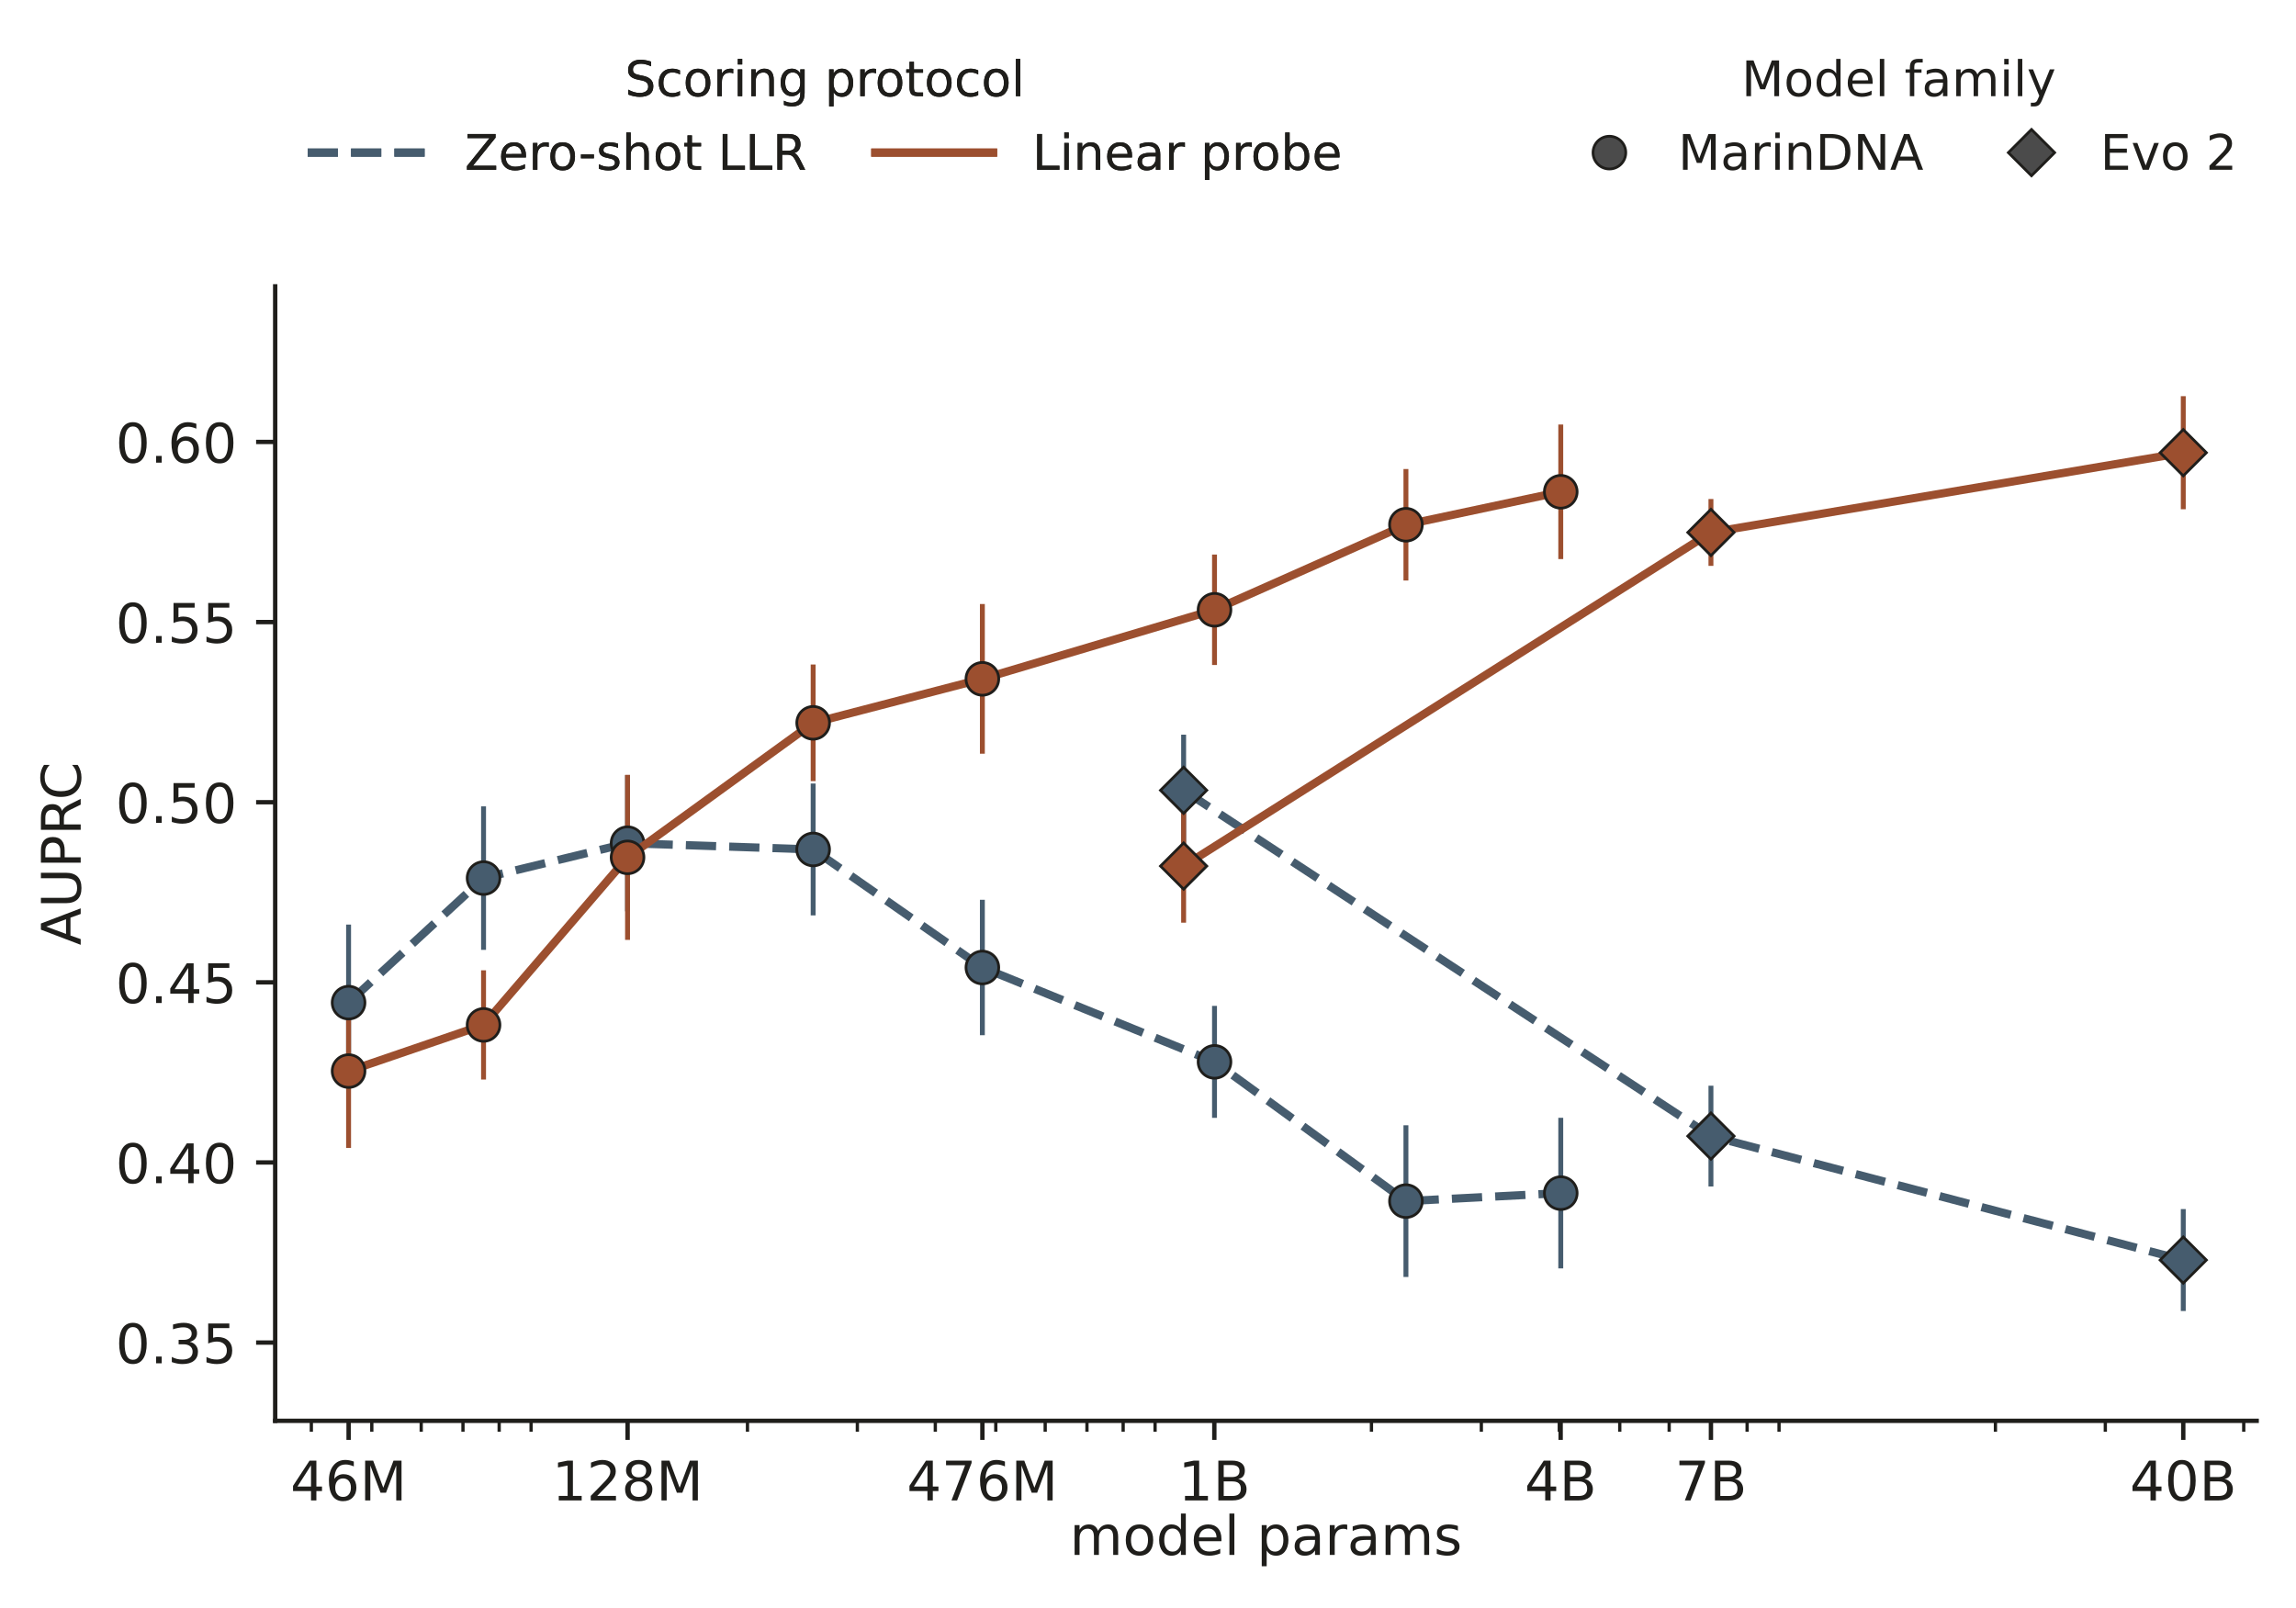
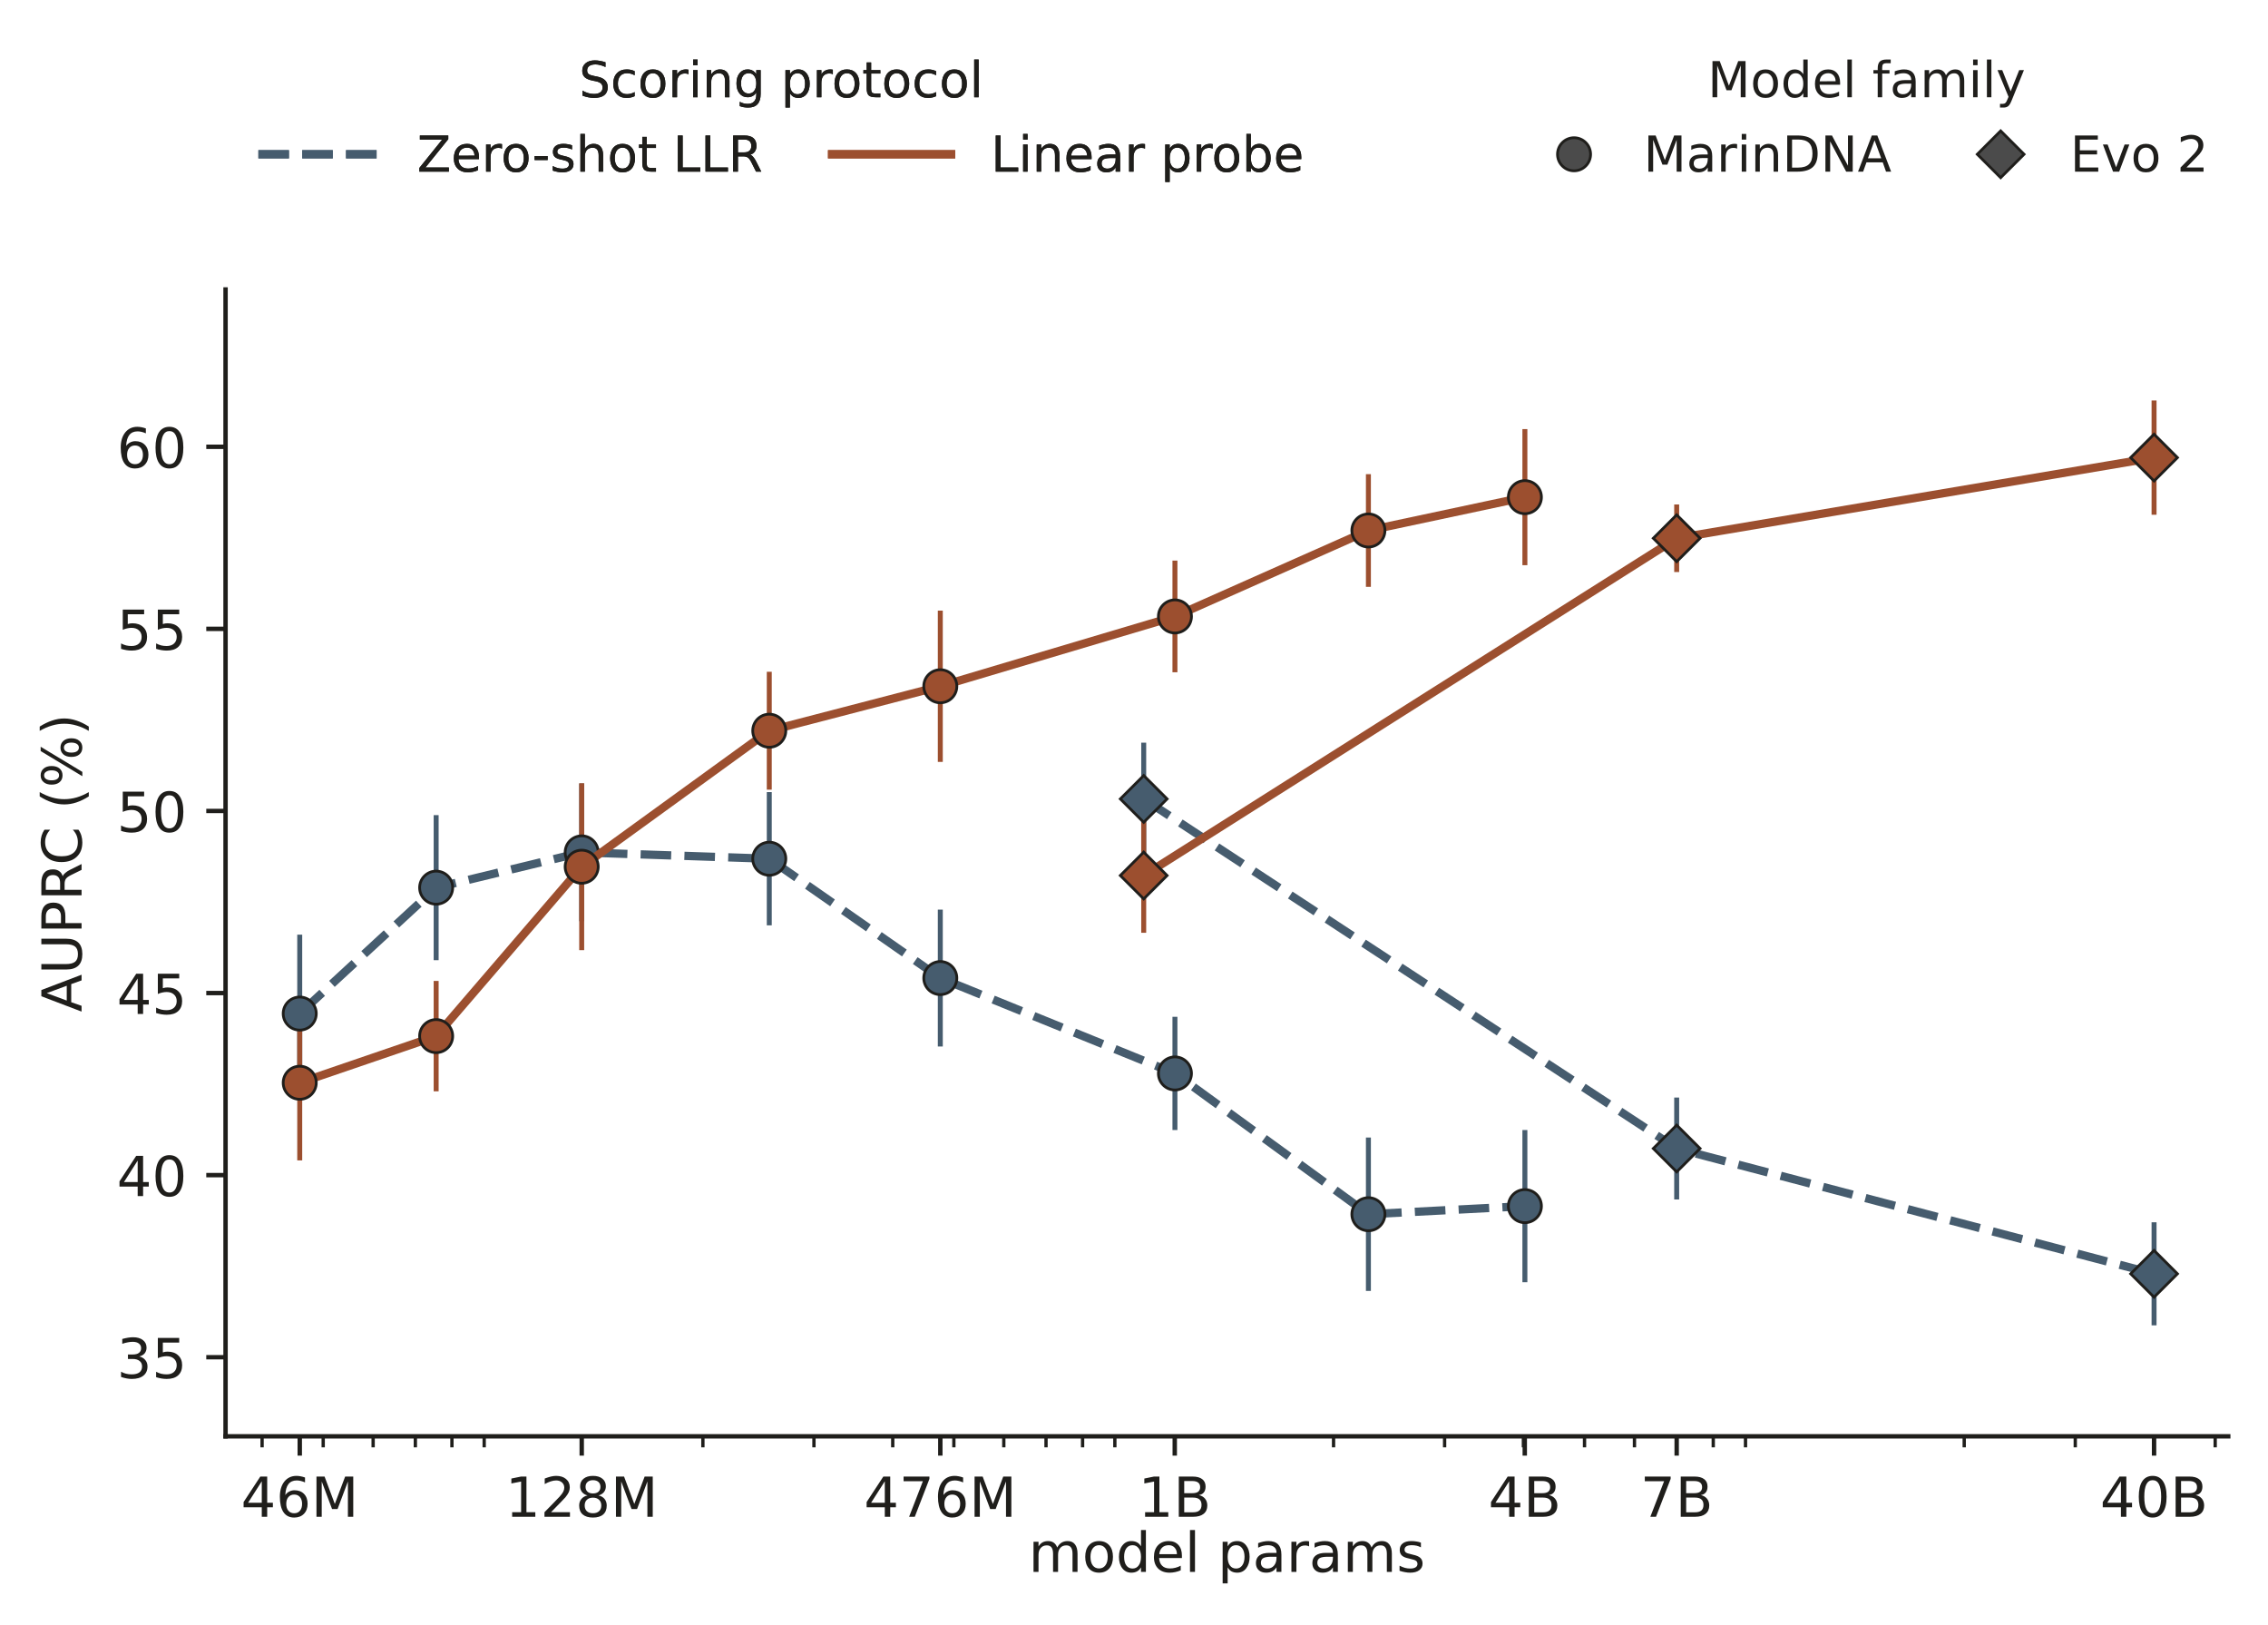
- <svg xmlns="http://www.w3.org/2000/svg" xmlns:xlink="http://www.w3.org/1999/xlink" width="421.05pt" height="294.776pt" viewBox="0 0 421.05 294.776" version="1.1">
+ <svg xmlns="http://www.w3.org/2000/svg" xmlns:xlink="http://www.w3.org/1999/xlink" width="411.509pt" height="294.776pt" viewBox="0 0 411.509 294.776" version="1.1">
  <defs>
    <style type="text/css">*{stroke-linejoin: round; stroke-linecap: butt}</style>
  </defs>
  <g id="figure_1">
    <g id="patch_1">
-       <path d="M 0 294.776 L 421.05 294.776 L 421.05 0 L 0 0 L 0 294.776 z " style="fill: none" />
+       <path d="M 0 294.776 L 411.509 294.776 L 411.509 0 L 0 0 L 0 294.776 z " style="fill: none" />
    </g>
    <g id="axes_1">
      <g id="patch_2">
-         <path d="M 50.466 260.575 L 413.835 260.575 L 413.835 52.517 L 50.466 52.517 L 50.466 260.575 z " style="fill: none" />
+         <path d="M 40.925 260.575 L 404.295 260.575 L 404.295 52.517 L 40.925 52.517 L 40.925 260.575 z " style="fill: none" />
      </g>
      <g id="matplotlib.axis_1">
        <g id="xtick_1">
          <g id="line2d_1">
            <defs>
              <path id="m896c89bc03" d="M 0 0 L 0 3.5 " style="stroke: #1f1e1b; stroke-width: 0.8" />
            </defs>
            <g>
-               <use xlink:href="#m896c89bc03" x="63.931" y="260.575" style="fill: #1f1e1b; stroke: #1f1e1b; stroke-width: 0.8" />
+               <use xlink:href="#m896c89bc03" x="54.39" y="260.575" style="fill: #1f1e1b; stroke: #1f1e1b; stroke-width: 0.8" />
            </g>
          </g>
          <g id="text_1">
-             <text style="font-size: 10px; font-family: 'DejaVu Sans', sans-serif; text-anchor: middle; fill: #1f1e1b" x="63.931" y="275.173" transform="rotate(-0 63.93051 275.1729)">46M</text>
+             <text style="font-size: 10px; font-family: 'DejaVu Sans', sans-serif; text-anchor: middle; fill: #1f1e1b" x="54.39" y="275.173" transform="rotate(-0 54.38989 275.1729)">46M</text>
          </g>
        </g>
        <g id="xtick_2">
          <g id="line2d_2">
            <g>
-               <use xlink:href="#m896c89bc03" x="115.09" y="260.575" style="fill: #1f1e1b; stroke: #1f1e1b; stroke-width: 0.8" />
+               <use xlink:href="#m896c89bc03" x="105.55" y="260.575" style="fill: #1f1e1b; stroke: #1f1e1b; stroke-width: 0.8" />
            </g>
          </g>
          <g id="text_2">
-             <text style="font-size: 10px; font-family: 'DejaVu Sans', sans-serif; text-anchor: middle; fill: #1f1e1b" x="115.09" y="275.173" transform="rotate(-0 115.0902 275.1729)">128M</text>
+             <text style="font-size: 10px; font-family: 'DejaVu Sans', sans-serif; text-anchor: middle; fill: #1f1e1b" x="105.55" y="275.173" transform="rotate(-0 105.5495 275.1729)">128M</text>
          </g>
        </g>
        <g id="xtick_3">
          <g id="line2d_3">
            <g>
-               <use xlink:href="#m896c89bc03" x="180.155" y="260.575" style="fill: #1f1e1b; stroke: #1f1e1b; stroke-width: 0.8" />
+               <use xlink:href="#m896c89bc03" x="170.615" y="260.575" style="fill: #1f1e1b; stroke: #1f1e1b; stroke-width: 0.8" />
            </g>
          </g>
          <g id="text_3">
-             <text style="font-size: 10px; font-family: 'DejaVu Sans', sans-serif; text-anchor: middle; fill: #1f1e1b" x="180.155" y="275.173" transform="rotate(-0 180.1554 275.1729)">476M</text>
+             <text style="font-size: 10px; font-family: 'DejaVu Sans', sans-serif; text-anchor: middle; fill: #1f1e1b" x="170.615" y="275.173" transform="rotate(-0 170.6147 275.1729)">476M</text>
          </g>
        </g>
        <g id="xtick_4">
          <g id="line2d_4">
            <g>
-               <use xlink:href="#m896c89bc03" x="222.689" y="260.575" style="fill: #1f1e1b; stroke: #1f1e1b; stroke-width: 0.8" />
+               <use xlink:href="#m896c89bc03" x="213.148" y="260.575" style="fill: #1f1e1b; stroke: #1f1e1b; stroke-width: 0.8" />
            </g>
          </g>
          <g id="text_4">
-             <text style="font-size: 10px; font-family: 'DejaVu Sans', sans-serif; text-anchor: middle; fill: #1f1e1b" x="222.689" y="275.173" transform="rotate(-0 222.6885 275.1729)">1B</text>
+             <text style="font-size: 10px; font-family: 'DejaVu Sans', sans-serif; text-anchor: middle; fill: #1f1e1b" x="213.148" y="275.173" transform="rotate(-0 213.1479 275.1729)">1B</text>
          </g>
        </g>
        <g id="xtick_5">
          <g id="line2d_5">
            <g>
-               <use xlink:href="#m896c89bc03" x="286.197" y="260.575" style="fill: #1f1e1b; stroke: #1f1e1b; stroke-width: 0.8" />
+               <use xlink:href="#m896c89bc03" x="276.656" y="260.575" style="fill: #1f1e1b; stroke: #1f1e1b; stroke-width: 0.8" />
            </g>
          </g>
          <g id="text_5">
-             <text style="font-size: 10px; font-family: 'DejaVu Sans', sans-serif; text-anchor: middle; fill: #1f1e1b" x="286.197" y="275.173" transform="rotate(-0 286.197 275.1729)">4B</text>
+             <text style="font-size: 10px; font-family: 'DejaVu Sans', sans-serif; text-anchor: middle; fill: #1f1e1b" x="276.656" y="275.173" transform="rotate(-0 276.6563 275.1729)">4B</text>
          </g>
        </g>
        <g id="xtick_6">
          <g id="line2d_6">
            <g>
-               <use xlink:href="#m896c89bc03" x="313.759" y="260.575" style="fill: #1f1e1b; stroke: #1f1e1b; stroke-width: 0.8" />
+               <use xlink:href="#m896c89bc03" x="304.219" y="260.575" style="fill: #1f1e1b; stroke: #1f1e1b; stroke-width: 0.8" />
            </g>
          </g>
          <g id="text_6">
-             <text style="font-size: 10px; font-family: 'DejaVu Sans', sans-serif; text-anchor: middle; fill: #1f1e1b" x="313.759" y="275.173" transform="rotate(-0 313.7595 275.1729)">7B</text>
+             <text style="font-size: 10px; font-family: 'DejaVu Sans', sans-serif; text-anchor: middle; fill: #1f1e1b" x="304.219" y="275.173" transform="rotate(-0 304.2188 275.1729)">7B</text>
          </g>
        </g>
        <g id="xtick_7">
          <g id="line2d_7">
            <g>
-               <use xlink:href="#m896c89bc03" x="400.377" y="260.575" style="fill: #1f1e1b; stroke: #1f1e1b; stroke-width: 0.8" />
+               <use xlink:href="#m896c89bc03" x="390.836" y="260.575" style="fill: #1f1e1b; stroke: #1f1e1b; stroke-width: 0.8" />
            </g>
          </g>
          <g id="text_7">
-             <text style="font-size: 10px; font-family: 'DejaVu Sans', sans-serif; text-anchor: middle; fill: #1f1e1b" x="400.377" y="275.173" transform="rotate(-0 400.3771 275.1729)">40B</text>
+             <text style="font-size: 10px; font-family: 'DejaVu Sans', sans-serif; text-anchor: middle; fill: #1f1e1b" x="390.836" y="275.173" transform="rotate(-0 390.8365 275.1729)">40B</text>
          </g>
        </g>
        <g id="xtick_8">
          <g id="line2d_8">
            <defs>
              <path id="m4ca0e9eb40" d="M 0 0 L 0 2 " style="stroke: #1f1e1b; stroke-width: 0.6" />
            </defs>
            <g>
-               <use xlink:href="#m4ca0e9eb40" x="57.093" y="260.575" style="fill: #1f1e1b; stroke: #1f1e1b; stroke-width: 0.6" />
+               <use xlink:href="#m4ca0e9eb40" x="47.553" y="260.575" style="fill: #1f1e1b; stroke: #1f1e1b; stroke-width: 0.6" />
            </g>
          </g>
        </g>
        <g id="xtick_9">
          <g id="line2d_9">
            <g>
-               <use xlink:href="#m4ca0e9eb40" x="68.182" y="260.575" style="fill: #1f1e1b; stroke: #1f1e1b; stroke-width: 0.6" />
+               <use xlink:href="#m4ca0e9eb40" x="58.642" y="260.575" style="fill: #1f1e1b; stroke: #1f1e1b; stroke-width: 0.6" />
            </g>
          </g>
        </g>
        <g id="xtick_10">
          <g id="line2d_10">
            <g>
-               <use xlink:href="#m4ca0e9eb40" x="77.243" y="260.575" style="fill: #1f1e1b; stroke: #1f1e1b; stroke-width: 0.6" />
+               <use xlink:href="#m4ca0e9eb40" x="67.702" y="260.575" style="fill: #1f1e1b; stroke: #1f1e1b; stroke-width: 0.6" />
            </g>
          </g>
        </g>
        <g id="xtick_11">
          <g id="line2d_11">
            <g>
-               <use xlink:href="#m4ca0e9eb40" x="84.903" y="260.575" style="fill: #1f1e1b; stroke: #1f1e1b; stroke-width: 0.6" />
+               <use xlink:href="#m4ca0e9eb40" x="75.363" y="260.575" style="fill: #1f1e1b; stroke: #1f1e1b; stroke-width: 0.6" />
            </g>
          </g>
        </g>
        <g id="xtick_12">
          <g id="line2d_12">
            <g>
-               <use xlink:href="#m4ca0e9eb40" x="91.539" y="260.575" style="fill: #1f1e1b; stroke: #1f1e1b; stroke-width: 0.6" />
+               <use xlink:href="#m4ca0e9eb40" x="81.999" y="260.575" style="fill: #1f1e1b; stroke: #1f1e1b; stroke-width: 0.6" />
            </g>
          </g>
        </g>
        <g id="xtick_13">
          <g id="line2d_13">
            <g>
-               <use xlink:href="#m4ca0e9eb40" x="97.393" y="260.575" style="fill: #1f1e1b; stroke: #1f1e1b; stroke-width: 0.6" />
+               <use xlink:href="#m4ca0e9eb40" x="87.852" y="260.575" style="fill: #1f1e1b; stroke: #1f1e1b; stroke-width: 0.6" />
            </g>
          </g>
        </g>
        <g id="xtick_14">
          <g id="line2d_14">
            <g>
-               <use xlink:href="#m4ca0e9eb40" x="137.075" y="260.575" style="fill: #1f1e1b; stroke: #1f1e1b; stroke-width: 0.6" />
+               <use xlink:href="#m4ca0e9eb40" x="127.534" y="260.575" style="fill: #1f1e1b; stroke: #1f1e1b; stroke-width: 0.6" />
            </g>
          </g>
        </g>
        <g id="xtick_15">
          <g id="line2d_15">
            <g>
-               <use xlink:href="#m4ca0e9eb40" x="157.225" y="260.575" style="fill: #1f1e1b; stroke: #1f1e1b; stroke-width: 0.6" />
+               <use xlink:href="#m4ca0e9eb40" x="147.684" y="260.575" style="fill: #1f1e1b; stroke: #1f1e1b; stroke-width: 0.6" />
            </g>
          </g>
        </g>
        <g id="xtick_16">
          <g id="line2d_16">
            <g>
-               <use xlink:href="#m4ca0e9eb40" x="171.521" y="260.575" style="fill: #1f1e1b; stroke: #1f1e1b; stroke-width: 0.6" />
+               <use xlink:href="#m4ca0e9eb40" x="161.98" y="260.575" style="fill: #1f1e1b; stroke: #1f1e1b; stroke-width: 0.6" />
            </g>
          </g>
        </g>
        <g id="xtick_17">
          <g id="line2d_17">
            <g>
-               <use xlink:href="#m4ca0e9eb40" x="182.61" y="260.575" style="fill: #1f1e1b; stroke: #1f1e1b; stroke-width: 0.6" />
+               <use xlink:href="#m4ca0e9eb40" x="173.07" y="260.575" style="fill: #1f1e1b; stroke: #1f1e1b; stroke-width: 0.6" />
            </g>
          </g>
        </g>
        <g id="xtick_18">
          <g id="line2d_18">
            <g>
-               <use xlink:href="#m4ca0e9eb40" x="191.671" y="260.575" style="fill: #1f1e1b; stroke: #1f1e1b; stroke-width: 0.6" />
+               <use xlink:href="#m4ca0e9eb40" x="182.13" y="260.575" style="fill: #1f1e1b; stroke: #1f1e1b; stroke-width: 0.6" />
            </g>
          </g>
        </g>
        <g id="xtick_19">
          <g id="line2d_19">
            <g>
-               <use xlink:href="#m4ca0e9eb40" x="199.331" y="260.575" style="fill: #1f1e1b; stroke: #1f1e1b; stroke-width: 0.6" />
+               <use xlink:href="#m4ca0e9eb40" x="189.791" y="260.575" style="fill: #1f1e1b; stroke: #1f1e1b; stroke-width: 0.6" />
            </g>
          </g>
        </g>
        <g id="xtick_20">
          <g id="line2d_20">
            <g>
-               <use xlink:href="#m4ca0e9eb40" x="205.967" y="260.575" style="fill: #1f1e1b; stroke: #1f1e1b; stroke-width: 0.6" />
+               <use xlink:href="#m4ca0e9eb40" x="196.427" y="260.575" style="fill: #1f1e1b; stroke: #1f1e1b; stroke-width: 0.6" />
            </g>
          </g>
        </g>
        <g id="xtick_21">
          <g id="line2d_21">
            <g>
-               <use xlink:href="#m4ca0e9eb40" x="211.821" y="260.575" style="fill: #1f1e1b; stroke: #1f1e1b; stroke-width: 0.6" />
+               <use xlink:href="#m4ca0e9eb40" x="202.28" y="260.575" style="fill: #1f1e1b; stroke: #1f1e1b; stroke-width: 0.6" />
            </g>
          </g>
        </g>
        <g id="xtick_22">
          <g id="line2d_22">
            <g>
-               <use xlink:href="#m4ca0e9eb40" x="251.503" y="260.575" style="fill: #1f1e1b; stroke: #1f1e1b; stroke-width: 0.6" />
+               <use xlink:href="#m4ca0e9eb40" x="241.962" y="260.575" style="fill: #1f1e1b; stroke: #1f1e1b; stroke-width: 0.6" />
            </g>
          </g>
        </g>
        <g id="xtick_23">
          <g id="line2d_23">
            <g>
-               <use xlink:href="#m4ca0e9eb40" x="271.653" y="260.575" style="fill: #1f1e1b; stroke: #1f1e1b; stroke-width: 0.6" />
+               <use xlink:href="#m4ca0e9eb40" x="262.112" y="260.575" style="fill: #1f1e1b; stroke: #1f1e1b; stroke-width: 0.6" />
            </g>
          </g>
        </g>
        <g id="xtick_24">
          <g id="line2d_24">
            <g>
-               <use xlink:href="#m4ca0e9eb40" x="285.949" y="260.575" style="fill: #1f1e1b; stroke: #1f1e1b; stroke-width: 0.6" />
+               <use xlink:href="#m4ca0e9eb40" x="276.408" y="260.575" style="fill: #1f1e1b; stroke: #1f1e1b; stroke-width: 0.6" />
            </g>
          </g>
        </g>
        <g id="xtick_25">
          <g id="line2d_25">
            <g>
-               <use xlink:href="#m4ca0e9eb40" x="297.038" y="260.575" style="fill: #1f1e1b; stroke: #1f1e1b; stroke-width: 0.6" />
+               <use xlink:href="#m4ca0e9eb40" x="287.498" y="260.575" style="fill: #1f1e1b; stroke: #1f1e1b; stroke-width: 0.6" />
            </g>
          </g>
        </g>
        <g id="xtick_26">
          <g id="line2d_26">
            <g>
-               <use xlink:href="#m4ca0e9eb40" x="306.099" y="260.575" style="fill: #1f1e1b; stroke: #1f1e1b; stroke-width: 0.6" />
+               <use xlink:href="#m4ca0e9eb40" x="296.558" y="260.575" style="fill: #1f1e1b; stroke: #1f1e1b; stroke-width: 0.6" />
            </g>
          </g>
        </g>
        <g id="xtick_27">
          <g id="line2d_27">
            <g>
-               <use xlink:href="#m4ca0e9eb40" x="320.395" y="260.575" style="fill: #1f1e1b; stroke: #1f1e1b; stroke-width: 0.6" />
+               <use xlink:href="#m4ca0e9eb40" x="310.855" y="260.575" style="fill: #1f1e1b; stroke: #1f1e1b; stroke-width: 0.6" />
            </g>
          </g>
        </g>
        <g id="xtick_28">
          <g id="line2d_28">
            <g>
-               <use xlink:href="#m4ca0e9eb40" x="326.249" y="260.575" style="fill: #1f1e1b; stroke: #1f1e1b; stroke-width: 0.6" />
+               <use xlink:href="#m4ca0e9eb40" x="316.708" y="260.575" style="fill: #1f1e1b; stroke: #1f1e1b; stroke-width: 0.6" />
            </g>
          </g>
        </g>
        <g id="xtick_29">
          <g id="line2d_29">
            <g>
-               <use xlink:href="#m4ca0e9eb40" x="365.931" y="260.575" style="fill: #1f1e1b; stroke: #1f1e1b; stroke-width: 0.6" />
+               <use xlink:href="#m4ca0e9eb40" x="356.39" y="260.575" style="fill: #1f1e1b; stroke: #1f1e1b; stroke-width: 0.6" />
            </g>
          </g>
        </g>
        <g id="xtick_30">
          <g id="line2d_30">
            <g>
-               <use xlink:href="#m4ca0e9eb40" x="386.081" y="260.575" style="fill: #1f1e1b; stroke: #1f1e1b; stroke-width: 0.6" />
+               <use xlink:href="#m4ca0e9eb40" x="376.54" y="260.575" style="fill: #1f1e1b; stroke: #1f1e1b; stroke-width: 0.6" />
            </g>
          </g>
        </g>
        <g id="xtick_31">
          <g id="line2d_31">
            <g>
-               <use xlink:href="#m4ca0e9eb40" x="411.466" y="260.575" style="fill: #1f1e1b; stroke: #1f1e1b; stroke-width: 0.6" />
+               <use xlink:href="#m4ca0e9eb40" x="401.926" y="260.575" style="fill: #1f1e1b; stroke: #1f1e1b; stroke-width: 0.6" />
            </g>
          </g>
        </g>
        <g id="text_8">
-           <text style="font-size: 10px; font-family: 'DejaVu Sans', sans-serif; text-anchor: middle; fill: #1f1e1b" x="232.15" y="285.174" transform="rotate(-0 232.1504 285.1736)">model params</text>
+           <text style="font-size: 10px; font-family: 'DejaVu Sans', sans-serif; text-anchor: middle; fill: #1f1e1b" x="222.61" y="285.174" transform="rotate(-0 222.6098 285.1736)">model params</text>
        </g>
      </g>
      <g id="matplotlib.axis_2">
        <g id="ytick_1">
          <g id="line2d_32">
            <defs>
              <path id="mf0ea737f49" d="M 0 0 L -3.5 0 " style="stroke: #1f1e1b; stroke-width: 0.8" />
            </defs>
            <g>
-               <use xlink:href="#mf0ea737f49" x="50.466" y="246.225" style="fill: #1f1e1b; stroke: #1f1e1b; stroke-width: 0.8" />
+               <use xlink:href="#mf0ea737f49" x="40.925" y="246.225" style="fill: #1f1e1b; stroke: #1f1e1b; stroke-width: 0.8" />
            </g>
          </g>
          <g id="text_9">
-             <text style="font-size: 10px; font-family: 'DejaVu Sans', sans-serif; text-anchor: end; fill: #1f1e1b" x="43.466" y="250.024" transform="rotate(-0 43.46563 250.024)">0.35</text>
+             <text style="font-size: 10px; font-family: 'DejaVu Sans', sans-serif; text-anchor: end; fill: #1f1e1b" x="33.925" y="250.024" transform="rotate(-0 33.925 250.024)">35</text>
          </g>
        </g>
        <g id="ytick_2">
          <g id="line2d_33">
            <g>
-               <use xlink:href="#mf0ea737f49" x="50.466" y="213.191" style="fill: #1f1e1b; stroke: #1f1e1b; stroke-width: 0.8" />
+               <use xlink:href="#mf0ea737f49" x="40.925" y="213.191" style="fill: #1f1e1b; stroke: #1f1e1b; stroke-width: 0.8" />
            </g>
          </g>
          <g id="text_10">
-             <text style="font-size: 10px; font-family: 'DejaVu Sans', sans-serif; text-anchor: end; fill: #1f1e1b" x="43.466" y="216.989" transform="rotate(-0 43.46563 216.9895)">0.40</text>
+             <text style="font-size: 10px; font-family: 'DejaVu Sans', sans-serif; text-anchor: end; fill: #1f1e1b" x="33.925" y="216.989" transform="rotate(-0 33.925 216.9895)">40</text>
          </g>
        </g>
        <g id="ytick_3">
          <g id="line2d_34">
            <g>
-               <use xlink:href="#mf0ea737f49" x="50.466" y="180.156" style="fill: #1f1e1b; stroke: #1f1e1b; stroke-width: 0.8" />
+               <use xlink:href="#mf0ea737f49" x="40.925" y="180.156" style="fill: #1f1e1b; stroke: #1f1e1b; stroke-width: 0.8" />
            </g>
          </g>
          <g id="text_11">
-             <text style="font-size: 10px; font-family: 'DejaVu Sans', sans-serif; text-anchor: end; fill: #1f1e1b" x="43.466" y="183.955" transform="rotate(-0 43.46563 183.9549)">0.45</text>
+             <text style="font-size: 10px; font-family: 'DejaVu Sans', sans-serif; text-anchor: end; fill: #1f1e1b" x="33.925" y="183.955" transform="rotate(-0 33.925 183.9549)">45</text>
          </g>
        </g>
        <g id="ytick_4">
          <g id="line2d_35">
            <g>
-               <use xlink:href="#mf0ea737f49" x="50.466" y="147.122" style="fill: #1f1e1b; stroke: #1f1e1b; stroke-width: 0.8" />
+               <use xlink:href="#mf0ea737f49" x="40.925" y="147.122" style="fill: #1f1e1b; stroke: #1f1e1b; stroke-width: 0.8" />
            </g>
          </g>
          <g id="text_12">
-             <text style="font-size: 10px; font-family: 'DejaVu Sans', sans-serif; text-anchor: end; fill: #1f1e1b" x="43.466" y="150.92" transform="rotate(-0 43.46563 150.9204)">0.50</text>
+             <text style="font-size: 10px; font-family: 'DejaVu Sans', sans-serif; text-anchor: end; fill: #1f1e1b" x="33.925" y="150.92" transform="rotate(-0 33.925 150.9204)">50</text>
          </g>
        </g>
        <g id="ytick_5">
          <g id="line2d_36">
            <g>
-               <use xlink:href="#mf0ea737f49" x="50.466" y="114.087" style="fill: #1f1e1b; stroke: #1f1e1b; stroke-width: 0.8" />
+               <use xlink:href="#mf0ea737f49" x="40.925" y="114.087" style="fill: #1f1e1b; stroke: #1f1e1b; stroke-width: 0.8" />
            </g>
          </g>
          <g id="text_13">
-             <text style="font-size: 10px; font-family: 'DejaVu Sans', sans-serif; text-anchor: end; fill: #1f1e1b" x="43.466" y="117.886" transform="rotate(-0 43.46563 117.8859)">0.55</text>
+             <text style="font-size: 10px; font-family: 'DejaVu Sans', sans-serif; text-anchor: end; fill: #1f1e1b" x="33.925" y="117.886" transform="rotate(-0 33.925 117.8859)">55</text>
          </g>
        </g>
        <g id="ytick_6">
          <g id="line2d_37">
            <g>
-               <use xlink:href="#mf0ea737f49" x="50.466" y="81.053" style="fill: #1f1e1b; stroke: #1f1e1b; stroke-width: 0.8" />
+               <use xlink:href="#mf0ea737f49" x="40.925" y="81.053" style="fill: #1f1e1b; stroke: #1f1e1b; stroke-width: 0.8" />
            </g>
          </g>
          <g id="text_14">
-             <text style="font-size: 10px; font-family: 'DejaVu Sans', sans-serif; text-anchor: end; fill: #1f1e1b" x="43.466" y="84.851" transform="rotate(-0 43.46563 84.85141)">0.60</text>
+             <text style="font-size: 10px; font-family: 'DejaVu Sans', sans-serif; text-anchor: end; fill: #1f1e1b" x="33.925" y="84.851" transform="rotate(-0 33.925 84.85141)">60</text>
          </g>
        </g>
        <g id="text_15">
-           <text style="font-size: 10px; font-family: 'DejaVu Sans', sans-serif; text-anchor: middle; fill: #1f1e1b" x="14.798" y="156.546" transform="rotate(-90 14.79766 156.546)">AUPRC</text>
+           <text style="font-size: 10px; font-family: 'DejaVu Sans', sans-serif; text-anchor: middle; fill: #1f1e1b" x="14.798" y="156.546" transform="rotate(-90 14.79766 156.546)">AUPRC (%)</text>
        </g>
      </g>
      <g id="patch_3">
-         <path d="M 50.466 260.575 L 50.466 52.517 " style="fill: none; stroke: #1f1e1b; stroke-width: 0.8; stroke-linejoin: miter; stroke-linecap: square" />
+         <path d="M 40.925 260.575 L 40.925 52.517 " style="fill: none; stroke: #1f1e1b; stroke-width: 0.8; stroke-linejoin: miter; stroke-linecap: square" />
      </g>
      <g id="patch_4">
-         <path d="M 50.466 260.575 L 413.835 260.575 " style="fill: none; stroke: #1f1e1b; stroke-width: 0.8; stroke-linejoin: miter; stroke-linecap: square" />
+         <path d="M 40.925 260.575 L 404.295 260.575 " style="fill: none; stroke: #1f1e1b; stroke-width: 0.8; stroke-linejoin: miter; stroke-linecap: square" />
      </g>
      <g id="LineCollection_1">
-         <path d="M 63.924 198.19 L 63.924 169.569 " clip-path="url(#pc1b168604f)" style="fill: none; stroke: #465c6e; stroke-width: 0.9" />
-         <path d="M 88.676 174.197 L 88.676 147.879 " clip-path="url(#pc1b168604f)" style="fill: none; stroke: #465c6e; stroke-width: 0.9" />
-         <path d="M 115.083 167.124 L 115.083 142.155 " clip-path="url(#pc1b168604f)" style="fill: none; stroke: #465c6e; stroke-width: 0.9" />
-         <path d="M 149.119 167.876 L 149.119 143.701 " clip-path="url(#pc1b168604f)" style="fill: none; stroke: #465c6e; stroke-width: 0.9" />
-         <path d="M 180.151 189.856 L 180.151 165.021 " clip-path="url(#pc1b168604f)" style="fill: none; stroke: #465c6e; stroke-width: 0.9" />
-         <path d="M 222.723 205.012 L 222.723 184.471 " clip-path="url(#pc1b168604f)" style="fill: none; stroke: #465c6e; stroke-width: 0.9" />
-         <path d="M 257.826 234.197 L 257.826 206.367 " clip-path="url(#pc1b168604f)" style="fill: none; stroke: #465c6e; stroke-width: 0.9" />
-         <path d="M 286.219 232.623 L 286.219 205.005 " clip-path="url(#pc1b168604f)" style="fill: none; stroke: #465c6e; stroke-width: 0.9" />
+         <path d="M 54.383 198.19 L 54.383 169.569 " clip-path="url(#pb28b072fe0)" style="fill: none; stroke: #465c6e; stroke-width: 0.9" />
+         <path d="M 79.136 174.197 L 79.136 147.879 " clip-path="url(#pb28b072fe0)" style="fill: none; stroke: #465c6e; stroke-width: 0.9" />
+         <path d="M 105.543 167.124 L 105.543 142.155 " clip-path="url(#pb28b072fe0)" style="fill: none; stroke: #465c6e; stroke-width: 0.9" />
+         <path d="M 139.578 167.876 L 139.578 143.701 " clip-path="url(#pb28b072fe0)" style="fill: none; stroke: #465c6e; stroke-width: 0.9" />
+         <path d="M 170.61 189.856 L 170.61 165.021 " clip-path="url(#pb28b072fe0)" style="fill: none; stroke: #465c6e; stroke-width: 0.9" />
+         <path d="M 213.182 205.012 L 213.182 184.471 " clip-path="url(#pb28b072fe0)" style="fill: none; stroke: #465c6e; stroke-width: 0.9" />
+         <path d="M 248.285 234.197 L 248.285 206.367 " clip-path="url(#pb28b072fe0)" style="fill: none; stroke: #465c6e; stroke-width: 0.9" />
+         <path d="M 276.678 232.623 L 276.678 205.005 " clip-path="url(#pb28b072fe0)" style="fill: none; stroke: #465c6e; stroke-width: 0.9" />
      </g>
      <g id="LineCollection_2">
-         <path d="M 63.924 210.521 L 63.924 182.34 " clip-path="url(#pc1b168604f)" style="fill: none; stroke: #9c4f2f; stroke-width: 0.9" />
-         <path d="M 88.676 197.98 L 88.676 177.957 " clip-path="url(#pc1b168604f)" style="fill: none; stroke: #9c4f2f; stroke-width: 0.9" />
-         <path d="M 115.083 172.373 L 115.083 142.101 " clip-path="url(#pc1b168604f)" style="fill: none; stroke: #9c4f2f; stroke-width: 0.9" />
-         <path d="M 149.119 143.261 L 149.119 121.871 " clip-path="url(#pc1b168604f)" style="fill: none; stroke: #9c4f2f; stroke-width: 0.9" />
-         <path d="M 180.151 138.224 L 180.151 110.773 " clip-path="url(#pc1b168604f)" style="fill: none; stroke: #9c4f2f; stroke-width: 0.9" />
-         <path d="M 222.723 121.962 L 222.723 101.706 " clip-path="url(#pc1b168604f)" style="fill: none; stroke: #9c4f2f; stroke-width: 0.9" />
-         <path d="M 257.826 106.462 L 257.826 86.017 " clip-path="url(#pc1b168604f)" style="fill: none; stroke: #9c4f2f; stroke-width: 0.9" />
-         <path d="M 286.219 102.537 L 286.219 77.851 " clip-path="url(#pc1b168604f)" style="fill: none; stroke: #9c4f2f; stroke-width: 0.9" />
+         <path d="M 54.383 210.521 L 54.383 182.34 " clip-path="url(#pb28b072fe0)" style="fill: none; stroke: #9c4f2f; stroke-width: 0.9" />
+         <path d="M 79.136 197.98 L 79.136 177.957 " clip-path="url(#pb28b072fe0)" style="fill: none; stroke: #9c4f2f; stroke-width: 0.9" />
+         <path d="M 105.543 172.373 L 105.543 142.101 " clip-path="url(#pb28b072fe0)" style="fill: none; stroke: #9c4f2f; stroke-width: 0.9" />
+         <path d="M 139.578 143.261 L 139.578 121.871 " clip-path="url(#pb28b072fe0)" style="fill: none; stroke: #9c4f2f; stroke-width: 0.9" />
+         <path d="M 170.61 138.224 L 170.61 110.773 " clip-path="url(#pb28b072fe0)" style="fill: none; stroke: #9c4f2f; stroke-width: 0.9" />
+         <path d="M 213.182 121.962 L 213.182 101.706 " clip-path="url(#pb28b072fe0)" style="fill: none; stroke: #9c4f2f; stroke-width: 0.9" />
+         <path d="M 248.285 106.462 L 248.285 86.017 " clip-path="url(#pb28b072fe0)" style="fill: none; stroke: #9c4f2f; stroke-width: 0.9" />
+         <path d="M 276.678 102.537 L 276.678 77.851 " clip-path="url(#pb28b072fe0)" style="fill: none; stroke: #9c4f2f; stroke-width: 0.9" />
      </g>
      <g id="LineCollection_3">
-         <path d="M 217.057 155.148 L 217.057 134.733 " clip-path="url(#pc1b168604f)" style="fill: none; stroke: #465c6e; stroke-width: 0.9" />
-         <path d="M 313.759 217.602 L 313.759 199.116 " clip-path="url(#pc1b168604f)" style="fill: none; stroke: #465c6e; stroke-width: 0.9" />
-         <path d="M 400.377 240.441 L 400.377 221.744 " clip-path="url(#pc1b168604f)" style="fill: none; stroke: #465c6e; stroke-width: 0.9" />
+         <path d="M 207.516 155.148 L 207.516 134.733 " clip-path="url(#pb28b072fe0)" style="fill: none; stroke: #465c6e; stroke-width: 0.9" />
+         <path d="M 304.219 217.602 L 304.219 199.116 " clip-path="url(#pb28b072fe0)" style="fill: none; stroke: #465c6e; stroke-width: 0.9" />
+         <path d="M 390.836 240.441 L 390.836 221.744 " clip-path="url(#pb28b072fe0)" style="fill: none; stroke: #465c6e; stroke-width: 0.9" />
      </g>
      <g id="LineCollection_4">
-         <path d="M 217.057 169.221 L 217.057 148.45 " clip-path="url(#pc1b168604f)" style="fill: none; stroke: #9c4f2f; stroke-width: 0.9" />
-         <path d="M 313.759 103.779 L 313.759 91.518 " clip-path="url(#pc1b168604f)" style="fill: none; stroke: #9c4f2f; stroke-width: 0.9" />
-         <path d="M 400.377 93.389 L 400.377 72.651 " clip-path="url(#pc1b168604f)" style="fill: none; stroke: #9c4f2f; stroke-width: 0.9" />
+         <path d="M 207.516 169.221 L 207.516 148.45 " clip-path="url(#pb28b072fe0)" style="fill: none; stroke: #9c4f2f; stroke-width: 0.9" />
+         <path d="M 304.219 103.779 L 304.219 91.518 " clip-path="url(#pb28b072fe0)" style="fill: none; stroke: #9c4f2f; stroke-width: 0.9" />
+         <path d="M 390.836 93.389 L 390.836 72.651 " clip-path="url(#pb28b072fe0)" style="fill: none; stroke: #9c4f2f; stroke-width: 0.9" />
      </g>
      <g id="line2d_38">
-         <path d="M 63.924 183.88 L 88.676 161.038 L 115.083 154.639 L 149.119 155.789 L 180.151 177.439 L 222.723 194.741 L 257.826 220.282 L 286.219 218.814 " clip-path="url(#pc1b168604f)" style="fill: none; stroke-dasharray: 5.55,2.4; stroke-dashoffset: 0; stroke: #465c6e; stroke-width: 1.5" />
+         <path d="M 54.383 183.88 L 79.136 161.038 L 105.543 154.639 L 139.578 155.789 L 170.61 177.439 L 213.182 194.741 L 248.285 220.282 L 276.678 218.814 " clip-path="url(#pb28b072fe0)" style="fill: none; stroke-dasharray: 5.55,2.4; stroke-dashoffset: 0; stroke: #465c6e; stroke-width: 1.5" />
        <defs>
          <path id="m8bf8262cfa" d="M 0 3 C 0.796 3 1.559 2.684 2.121 2.121 C 2.684 1.559 3 0.796 3 0 C 3 -0.796 2.684 -1.559 2.121 -2.121 C 1.559 -2.684 0.796 -3 0 -3 C -0.796 -3 -1.559 -2.684 -2.121 -2.121 C -2.684 -1.559 -3 -0.796 -3 0 C -3 0.796 -2.684 1.559 -2.121 2.121 C -1.559 2.684 -0.796 3 0 3 z " style="stroke: #1f1e1b; stroke-width: 0.5" />
        </defs>
-         <g clip-path="url(#pc1b168604f)">
-           <use xlink:href="#m8bf8262cfa" x="63.924" y="183.88" style="fill: #465c6e; stroke: #1f1e1b; stroke-width: 0.5" />
-           <use xlink:href="#m8bf8262cfa" x="88.676" y="161.038" style="fill: #465c6e; stroke: #1f1e1b; stroke-width: 0.5" />
-           <use xlink:href="#m8bf8262cfa" x="115.083" y="154.639" style="fill: #465c6e; stroke: #1f1e1b; stroke-width: 0.5" />
-           <use xlink:href="#m8bf8262cfa" x="149.119" y="155.789" style="fill: #465c6e; stroke: #1f1e1b; stroke-width: 0.5" />
-           <use xlink:href="#m8bf8262cfa" x="180.151" y="177.439" style="fill: #465c6e; stroke: #1f1e1b; stroke-width: 0.5" />
-           <use xlink:href="#m8bf8262cfa" x="222.723" y="194.741" style="fill: #465c6e; stroke: #1f1e1b; stroke-width: 0.5" />
-           <use xlink:href="#m8bf8262cfa" x="257.826" y="220.282" style="fill: #465c6e; stroke: #1f1e1b; stroke-width: 0.5" />
-           <use xlink:href="#m8bf8262cfa" x="286.219" y="218.814" style="fill: #465c6e; stroke: #1f1e1b; stroke-width: 0.5" />
+         <g clip-path="url(#pb28b072fe0)">
+           <use xlink:href="#m8bf8262cfa" x="54.383" y="183.88" style="fill: #465c6e; stroke: #1f1e1b; stroke-width: 0.5" />
+           <use xlink:href="#m8bf8262cfa" x="79.136" y="161.038" style="fill: #465c6e; stroke: #1f1e1b; stroke-width: 0.5" />
+           <use xlink:href="#m8bf8262cfa" x="105.543" y="154.639" style="fill: #465c6e; stroke: #1f1e1b; stroke-width: 0.5" />
+           <use xlink:href="#m8bf8262cfa" x="139.578" y="155.789" style="fill: #465c6e; stroke: #1f1e1b; stroke-width: 0.5" />
+           <use xlink:href="#m8bf8262cfa" x="170.61" y="177.439" style="fill: #465c6e; stroke: #1f1e1b; stroke-width: 0.5" />
+           <use xlink:href="#m8bf8262cfa" x="213.182" y="194.741" style="fill: #465c6e; stroke: #1f1e1b; stroke-width: 0.5" />
+           <use xlink:href="#m8bf8262cfa" x="248.285" y="220.282" style="fill: #465c6e; stroke: #1f1e1b; stroke-width: 0.5" />
+           <use xlink:href="#m8bf8262cfa" x="276.678" y="218.814" style="fill: #465c6e; stroke: #1f1e1b; stroke-width: 0.5" />
        </g>
      </g>
      <g id="line2d_39">
-         <path d="M 63.924 196.431 L 88.676 187.968 L 115.083 157.237 L 149.119 132.566 L 180.151 124.499 L 222.723 111.834 L 257.826 96.239 L 286.219 90.194 " clip-path="url(#pc1b168604f)" style="fill: none; stroke: #9c4f2f; stroke-width: 1.5; stroke-linecap: square" />
+         <path d="M 54.383 196.431 L 79.136 187.968 L 105.543 157.237 L 139.578 132.566 L 170.61 124.499 L 213.182 111.834 L 248.285 96.239 L 276.678 90.194 " clip-path="url(#pb28b072fe0)" style="fill: none; stroke: #9c4f2f; stroke-width: 1.5; stroke-linecap: square" />
        <defs>
          <path id="m29df1faa95" d="M 0 3 C 0.796 3 1.559 2.684 2.121 2.121 C 2.684 1.559 3 0.796 3 0 C 3 -0.796 2.684 -1.559 2.121 -2.121 C 1.559 -2.684 0.796 -3 0 -3 C -0.796 -3 -1.559 -2.684 -2.121 -2.121 C -2.684 -1.559 -3 -0.796 -3 0 C -3 0.796 -2.684 1.559 -2.121 2.121 C -1.559 2.684 -0.796 3 0 3 z " style="stroke: #1f1e1b; stroke-width: 0.5" />
        </defs>
-         <g clip-path="url(#pc1b168604f)">
-           <use xlink:href="#m29df1faa95" x="63.924" y="196.431" style="fill: #9c4f2f; stroke: #1f1e1b; stroke-width: 0.5" />
-           <use xlink:href="#m29df1faa95" x="88.676" y="187.968" style="fill: #9c4f2f; stroke: #1f1e1b; stroke-width: 0.5" />
-           <use xlink:href="#m29df1faa95" x="115.083" y="157.237" style="fill: #9c4f2f; stroke: #1f1e1b; stroke-width: 0.5" />
-           <use xlink:href="#m29df1faa95" x="149.119" y="132.566" style="fill: #9c4f2f; stroke: #1f1e1b; stroke-width: 0.5" />
-           <use xlink:href="#m29df1faa95" x="180.151" y="124.499" style="fill: #9c4f2f; stroke: #1f1e1b; stroke-width: 0.5" />
-           <use xlink:href="#m29df1faa95" x="222.723" y="111.834" style="fill: #9c4f2f; stroke: #1f1e1b; stroke-width: 0.5" />
-           <use xlink:href="#m29df1faa95" x="257.826" y="96.239" style="fill: #9c4f2f; stroke: #1f1e1b; stroke-width: 0.5" />
-           <use xlink:href="#m29df1faa95" x="286.219" y="90.194" style="fill: #9c4f2f; stroke: #1f1e1b; stroke-width: 0.5" />
+         <g clip-path="url(#pb28b072fe0)">
+           <use xlink:href="#m29df1faa95" x="54.383" y="196.431" style="fill: #9c4f2f; stroke: #1f1e1b; stroke-width: 0.5" />
+           <use xlink:href="#m29df1faa95" x="79.136" y="187.968" style="fill: #9c4f2f; stroke: #1f1e1b; stroke-width: 0.5" />
+           <use xlink:href="#m29df1faa95" x="105.543" y="157.237" style="fill: #9c4f2f; stroke: #1f1e1b; stroke-width: 0.5" />
+           <use xlink:href="#m29df1faa95" x="139.578" y="132.566" style="fill: #9c4f2f; stroke: #1f1e1b; stroke-width: 0.5" />
+           <use xlink:href="#m29df1faa95" x="170.61" y="124.499" style="fill: #9c4f2f; stroke: #1f1e1b; stroke-width: 0.5" />
+           <use xlink:href="#m29df1faa95" x="213.182" y="111.834" style="fill: #9c4f2f; stroke: #1f1e1b; stroke-width: 0.5" />
+           <use xlink:href="#m29df1faa95" x="248.285" y="96.239" style="fill: #9c4f2f; stroke: #1f1e1b; stroke-width: 0.5" />
+           <use xlink:href="#m29df1faa95" x="276.678" y="90.194" style="fill: #9c4f2f; stroke: #1f1e1b; stroke-width: 0.5" />
        </g>
      </g>
      <g id="line2d_40">
-         <path d="M 217.057 144.94 L 313.759 208.359 L 400.377 231.092 " clip-path="url(#pc1b168604f)" style="fill: none; stroke-dasharray: 5.55,2.4; stroke-dashoffset: 0; stroke: #465c6e; stroke-width: 1.5" />
+         <path d="M 207.516 144.94 L 304.219 208.359 L 390.836 231.092 " clip-path="url(#pb28b072fe0)" style="fill: none; stroke-dasharray: 5.55,2.4; stroke-dashoffset: 0; stroke: #465c6e; stroke-width: 1.5" />
        <defs>
          <path id="mac48c17567" d="M -0 4.243 L 4.243 0 L 0 -4.243 L -4.243 -0 z " style="stroke: #1f1e1b; stroke-width: 0.5; stroke-linejoin: miter" />
        </defs>
-         <g clip-path="url(#pc1b168604f)">
-           <use xlink:href="#mac48c17567" x="217.057" y="144.94" style="fill: #465c6e; stroke: #1f1e1b; stroke-width: 0.5; stroke-linejoin: miter" />
-           <use xlink:href="#mac48c17567" x="313.759" y="208.359" style="fill: #465c6e; stroke: #1f1e1b; stroke-width: 0.5; stroke-linejoin: miter" />
-           <use xlink:href="#mac48c17567" x="400.377" y="231.092" style="fill: #465c6e; stroke: #1f1e1b; stroke-width: 0.5; stroke-linejoin: miter" />
+         <g clip-path="url(#pb28b072fe0)">
+           <use xlink:href="#mac48c17567" x="207.516" y="144.94" style="fill: #465c6e; stroke: #1f1e1b; stroke-width: 0.5; stroke-linejoin: miter" />
+           <use xlink:href="#mac48c17567" x="304.219" y="208.359" style="fill: #465c6e; stroke: #1f1e1b; stroke-width: 0.5; stroke-linejoin: miter" />
+           <use xlink:href="#mac48c17567" x="390.836" y="231.092" style="fill: #465c6e; stroke: #1f1e1b; stroke-width: 0.5; stroke-linejoin: miter" />
        </g>
      </g>
      <g id="line2d_41">
-         <path d="M 217.057 158.835 L 313.759 97.648 L 400.377 83.02 " clip-path="url(#pc1b168604f)" style="fill: none; stroke: #9c4f2f; stroke-width: 1.5; stroke-linecap: square" />
+         <path d="M 207.516 158.835 L 304.219 97.648 L 390.836 83.02 " clip-path="url(#pb28b072fe0)" style="fill: none; stroke: #9c4f2f; stroke-width: 1.5; stroke-linecap: square" />
        <defs>
          <path id="m8ec2393f94" d="M -0 4.243 L 4.243 0 L 0 -4.243 L -4.243 -0 z " style="stroke: #1f1e1b; stroke-width: 0.5; stroke-linejoin: miter" />
        </defs>
-         <g clip-path="url(#pc1b168604f)">
-           <use xlink:href="#m8ec2393f94" x="217.057" y="158.835" style="fill: #9c4f2f; stroke: #1f1e1b; stroke-width: 0.5; stroke-linejoin: miter" />
-           <use xlink:href="#m8ec2393f94" x="313.759" y="97.648" style="fill: #9c4f2f; stroke: #1f1e1b; stroke-width: 0.5; stroke-linejoin: miter" />
-           <use xlink:href="#m8ec2393f94" x="400.377" y="83.02" style="fill: #9c4f2f; stroke: #1f1e1b; stroke-width: 0.5; stroke-linejoin: miter" />
+         <g clip-path="url(#pb28b072fe0)">
+           <use xlink:href="#m8ec2393f94" x="207.516" y="158.835" style="fill: #9c4f2f; stroke: #1f1e1b; stroke-width: 0.5; stroke-linejoin: miter" />
+           <use xlink:href="#m8ec2393f94" x="304.219" y="97.648" style="fill: #9c4f2f; stroke: #1f1e1b; stroke-width: 0.5; stroke-linejoin: miter" />
+           <use xlink:href="#m8ec2393f94" x="390.836" y="83.02" style="fill: #9c4f2f; stroke: #1f1e1b; stroke-width: 0.5; stroke-linejoin: miter" />
        </g>
      </g>
    </g>
    <g id="legend_1">
      <g id="text_16">
-         <text style="font-size: 9px; font-family: 'DejaVu Sans', sans-serif; text-anchor: start; fill: #1f1e1b" x="114.591" y="17.639" transform="rotate(-0 114.5915 17.63859)">Scoring protocol</text>
+         <text style="font-size: 9px; font-family: 'DejaVu Sans', sans-serif; text-anchor: start; fill: #1f1e1b" x="105.051" y="17.639" transform="rotate(-0 105.0508 17.63859)">Scoring protocol</text>
      </g>
      <g id="line2d_42">
-         <path d="M 56.421 27.989 L 67.221 27.989 L 78.021 27.989 " style="fill: none; stroke-dasharray: 5.55,2.4; stroke-dashoffset: 0; stroke: #465c6e; stroke-width: 1.5" />
+         <path d="M 46.88 27.989 L 57.68 27.989 L 68.48 27.989 " style="fill: none; stroke-dasharray: 5.55,2.4; stroke-dashoffset: 0; stroke: #465c6e; stroke-width: 1.5" />
      </g>
      <g id="text_17">
-         <text style="font-size: 9px; font-family: 'DejaVu Sans', sans-serif; text-anchor: start; fill: #1f1e1b" x="85.221" y="31.139" transform="rotate(-0 85.22053 31.1393)">Zero-shot LLR</text>
+         <text style="font-size: 9px; font-family: 'DejaVu Sans', sans-serif; text-anchor: start; fill: #1f1e1b" x="75.68" y="31.139" transform="rotate(-0 75.6799 31.1393)">Zero-shot LLR</text>
      </g>
      <g id="line2d_43">
-         <path d="M 160.517 27.989 L 171.317 27.989 L 182.117 27.989 " style="fill: none; stroke: #9c4f2f; stroke-width: 1.5; stroke-linecap: square" />
+         <path d="M 150.976 27.989 L 161.776 27.989 L 172.576 27.989 " style="fill: none; stroke: #9c4f2f; stroke-width: 1.5; stroke-linecap: square" />
      </g>
      <g id="text_18">
-         <text style="font-size: 9px; font-family: 'DejaVu Sans', sans-serif; text-anchor: start; fill: #1f1e1b" x="189.317" y="31.139" transform="rotate(-0 189.3168 31.1393)">Linear probe</text>
+         <text style="font-size: 9px; font-family: 'DejaVu Sans', sans-serif; text-anchor: start; fill: #1f1e1b" x="179.776" y="31.139" transform="rotate(-0 179.7762 31.1393)">Linear probe</text>
      </g>
    </g>
    <g id="legend_2">
      <g id="text_19">
-         <text style="font-size: 9px; font-family: 'DejaVu Sans', sans-serif; text-anchor: start; fill: #1f1e1b" x="114.591" y="17.639" transform="rotate(-0 114.5915 17.63859)">Scoring protocol</text>
+         <text style="font-size: 9px; font-family: 'DejaVu Sans', sans-serif; text-anchor: start; fill: #1f1e1b" x="105.051" y="17.639" transform="rotate(-0 105.0508 17.63859)">Scoring protocol</text>
      </g>
      <g id="line2d_44">
-         <path d="M 56.421 27.989 L 67.221 27.989 L 78.021 27.989 " style="fill: none; stroke-dasharray: 5.55,2.4; stroke-dashoffset: 0; stroke: #465c6e; stroke-width: 1.5" />
+         <path d="M 46.88 27.989 L 57.68 27.989 L 68.48 27.989 " style="fill: none; stroke-dasharray: 5.55,2.4; stroke-dashoffset: 0; stroke: #465c6e; stroke-width: 1.5" />
      </g>
      <g id="text_20">
-         <text style="font-size: 9px; font-family: 'DejaVu Sans', sans-serif; text-anchor: start; fill: #1f1e1b" x="85.221" y="31.139" transform="rotate(-0 85.22053 31.1393)">Zero-shot LLR</text>
+         <text style="font-size: 9px; font-family: 'DejaVu Sans', sans-serif; text-anchor: start; fill: #1f1e1b" x="75.68" y="31.139" transform="rotate(-0 75.6799 31.1393)">Zero-shot LLR</text>
      </g>
      <g id="line2d_45">
-         <path d="M 160.517 27.989 L 171.317 27.989 L 182.117 27.989 " style="fill: none; stroke: #9c4f2f; stroke-width: 1.5; stroke-linecap: square" />
+         <path d="M 150.976 27.989 L 161.776 27.989 L 172.576 27.989 " style="fill: none; stroke: #9c4f2f; stroke-width: 1.5; stroke-linecap: square" />
      </g>
      <g id="text_21">
-         <text style="font-size: 9px; font-family: 'DejaVu Sans', sans-serif; text-anchor: start; fill: #1f1e1b" x="189.317" y="31.139" transform="rotate(-0 189.3168 31.1393)">Linear probe</text>
+         <text style="font-size: 9px; font-family: 'DejaVu Sans', sans-serif; text-anchor: start; fill: #1f1e1b" x="179.776" y="31.139" transform="rotate(-0 179.7762 31.1393)">Linear probe</text>
      </g>
    </g>
    <g id="legend_3">
      <g id="text_22">
-         <text style="font-size: 9px; font-family: 'DejaVu Sans', sans-serif; text-anchor: start; fill: #1f1e1b" x="319.363" y="17.639" transform="rotate(-0 319.3633 17.63859)">Model family</text>
+         <text style="font-size: 9px; font-family: 'DejaVu Sans', sans-serif; text-anchor: start; fill: #1f1e1b" x="309.823" y="17.639" transform="rotate(-0 309.8227 17.63859)">Model family</text>
      </g>
      <g id="line2d_46">
        <defs>
          <path id="m3ff66f1b69" d="M 0 3 C 0.796 3 1.559 2.684 2.121 2.121 C 2.684 1.559 3 0.796 3 0 C 3 -0.796 2.684 -1.559 2.121 -2.121 C 1.559 -2.684 0.796 -3 0 -3 C -0.796 -3 -1.559 -2.684 -2.121 -2.121 C -2.684 -1.559 -3 -0.796 -3 0 C -3 0.796 -2.684 1.559 -2.121 2.121 C -1.559 2.684 -0.796 3 0 3 z " style="stroke: #1f1e1b; stroke-width: 0.5" />
        </defs>
        <g>
-           <use xlink:href="#m3ff66f1b69" x="295.139" y="27.989" style="fill: #4b4b4b; stroke: #1f1e1b; stroke-width: 0.5" />
+           <use xlink:href="#m3ff66f1b69" x="285.598" y="27.989" style="fill: #4b4b4b; stroke: #1f1e1b; stroke-width: 0.5" />
        </g>
      </g>
      <g id="text_23">
-         <text style="font-size: 9px; font-family: 'DejaVu Sans', sans-serif; text-anchor: start; fill: #1f1e1b" x="307.739" y="31.139" transform="rotate(-0 307.7386 31.1393)">MarinDNA</text>
+         <text style="font-size: 9px; font-family: 'DejaVu Sans', sans-serif; text-anchor: start; fill: #1f1e1b" x="298.198" y="31.139" transform="rotate(-0 298.1979 31.1393)">MarinDNA</text>
      </g>
      <g id="line2d_47">
        <defs>
          <path id="m4e821cca21" d="M -0 4.243 L 4.243 0 L 0 -4.243 L -4.243 -0 z " style="stroke: #1f1e1b; stroke-width: 0.5; stroke-linejoin: miter" />
        </defs>
        <g>
-           <use xlink:href="#m4e821cca21" x="372.543" y="27.989" style="fill: #4b4b4b; stroke: #1f1e1b; stroke-width: 0.5; stroke-linejoin: miter" />
+           <use xlink:href="#m4e821cca21" x="363.002" y="27.989" style="fill: #4b4b4b; stroke: #1f1e1b; stroke-width: 0.5; stroke-linejoin: miter" />
        </g>
      </g>
      <g id="text_24">
-         <text style="font-size: 9px; font-family: 'DejaVu Sans', sans-serif; text-anchor: start; fill: #1f1e1b" x="385.143" y="31.139" transform="rotate(-0 385.1428 31.1393)">Evo 2</text>
+         <text style="font-size: 9px; font-family: 'DejaVu Sans', sans-serif; text-anchor: start; fill: #1f1e1b" x="375.602" y="31.139" transform="rotate(-0 375.6022 31.1393)">Evo 2</text>
      </g>
    </g>
  </g>
  <defs>
-     <clipPath id="pc1b168604f">
-       <rect x="50.466" y="52.517" width="363.37" height="208.058" />
+     <clipPath id="pb28b072fe0">
+       <rect x="40.925" y="52.517" width="363.37" height="208.058" />
    </clipPath>
  </defs>
</svg>
